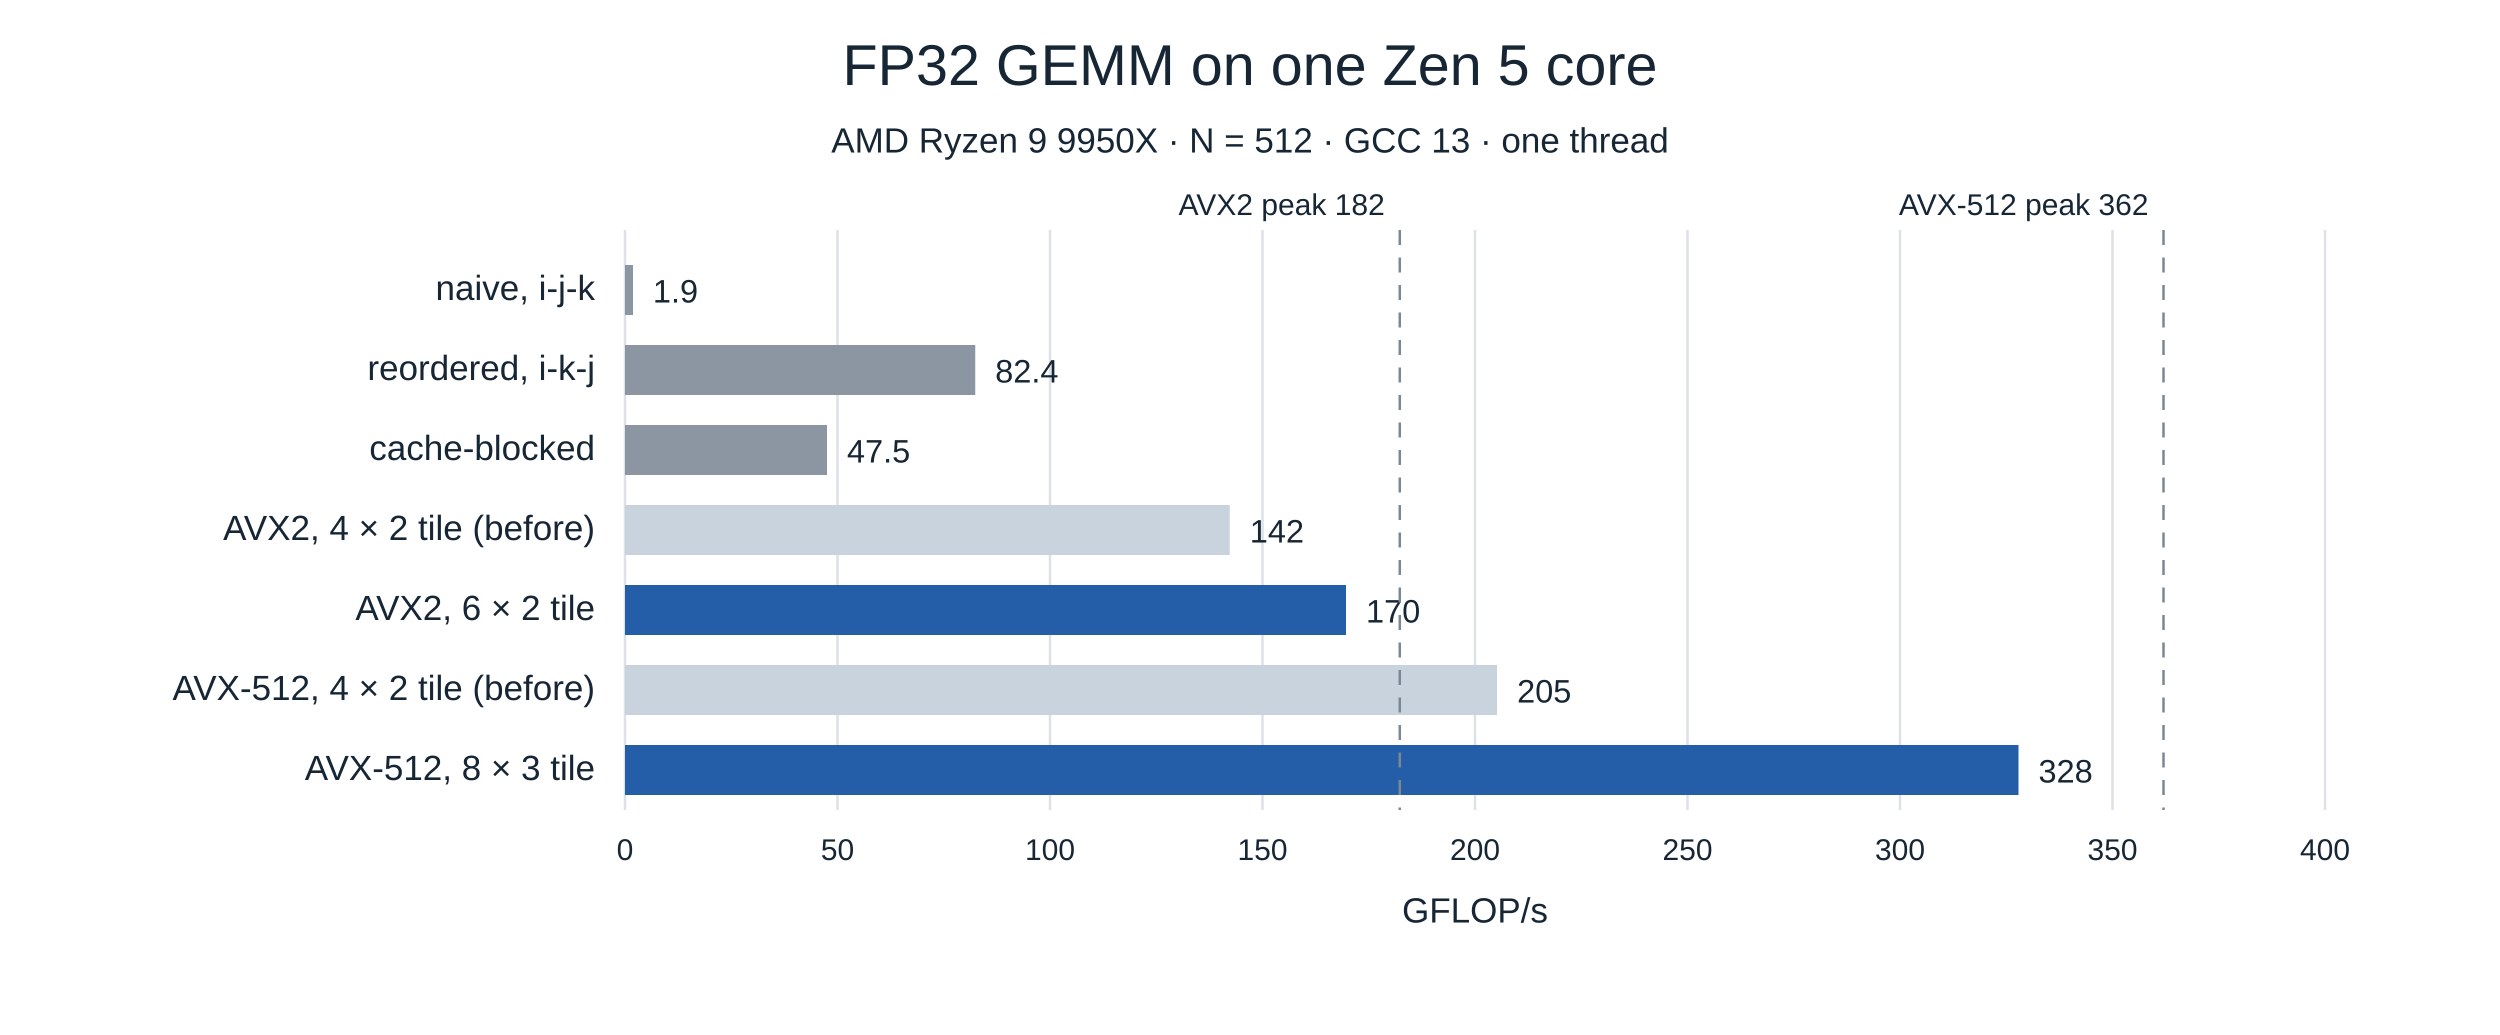
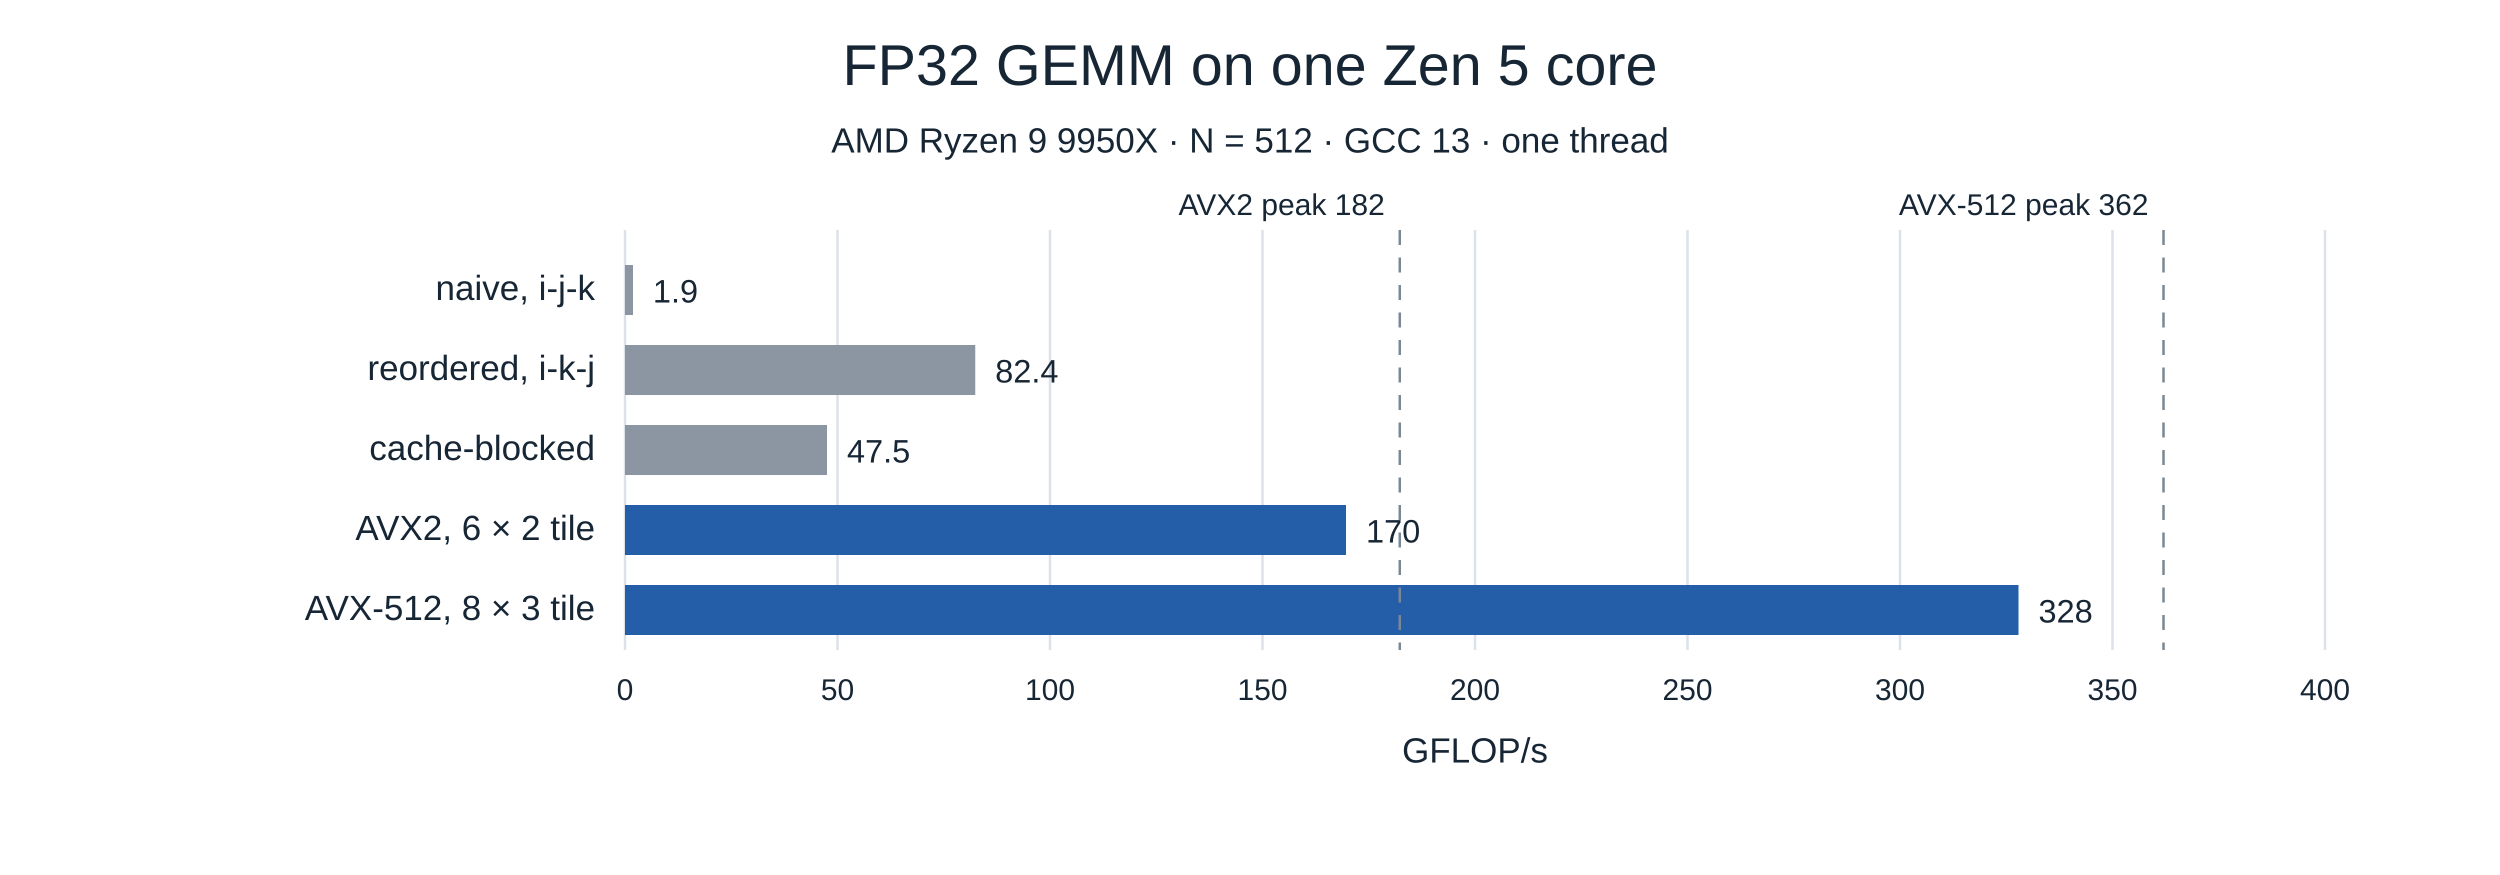
- <svg xmlns="http://www.w3.org/2000/svg" width="1000" height="414" viewBox="0 0 1000 414" role="img">
-   <rect width="1000" height="414" fill="white" />
+ <svg xmlns="http://www.w3.org/2000/svg" width="1000" height="350" viewBox="0 0 1000 350" role="img">
+   <rect width="1000" height="350" fill="white" />
  <g font-family="Arial, sans-serif" fill="#172635">
    <text x="500" y="34" font-size="23" text-anchor="middle">FP32 GEMM on one Zen 5 core</text>
    <text x="500" y="61" font-size="14" text-anchor="middle">AMD Ryzen 9 9950X · N = 512 · GCC 13 · one thread</text>
-     <path d="M 250.0 92 V 324" stroke="#dce2e8" />
-     <text x="250.0" y="344" font-size="12" text-anchor="middle">0</text>
-     <path d="M 335.0 92 V 324" stroke="#dce2e8" />
-     <text x="335.0" y="344" font-size="12" text-anchor="middle">50</text>
-     <path d="M 420.0 92 V 324" stroke="#dce2e8" />
-     <text x="420.0" y="344" font-size="12" text-anchor="middle">100</text>
-     <path d="M 505.0 92 V 324" stroke="#dce2e8" />
-     <text x="505.0" y="344" font-size="12" text-anchor="middle">150</text>
-     <path d="M 590.0 92 V 324" stroke="#dce2e8" />
-     <text x="590.0" y="344" font-size="12" text-anchor="middle">200</text>
-     <path d="M 675.0 92 V 324" stroke="#dce2e8" />
-     <text x="675.0" y="344" font-size="12" text-anchor="middle">250</text>
-     <path d="M 760.0 92 V 324" stroke="#dce2e8" />
-     <text x="760.0" y="344" font-size="12" text-anchor="middle">300</text>
-     <path d="M 845.0 92 V 324" stroke="#dce2e8" />
-     <text x="845.0" y="344" font-size="12" text-anchor="middle">350</text>
-     <path d="M 930.0 92 V 324" stroke="#dce2e8" />
-     <text x="930.0" y="344" font-size="12" text-anchor="middle">400</text>
+     <path d="M 250.0 92 V 260" stroke="#dce2e8" />
+     <text x="250.0" y="280" font-size="12" text-anchor="middle">0</text>
+     <path d="M 335.0 92 V 260" stroke="#dce2e8" />
+     <text x="335.0" y="280" font-size="12" text-anchor="middle">50</text>
+     <path d="M 420.0 92 V 260" stroke="#dce2e8" />
+     <text x="420.0" y="280" font-size="12" text-anchor="middle">100</text>
+     <path d="M 505.0 92 V 260" stroke="#dce2e8" />
+     <text x="505.0" y="280" font-size="12" text-anchor="middle">150</text>
+     <path d="M 590.0 92 V 260" stroke="#dce2e8" />
+     <text x="590.0" y="280" font-size="12" text-anchor="middle">200</text>
+     <path d="M 675.0 92 V 260" stroke="#dce2e8" />
+     <text x="675.0" y="280" font-size="12" text-anchor="middle">250</text>
+     <path d="M 760.0 92 V 260" stroke="#dce2e8" />
+     <text x="760.0" y="280" font-size="12" text-anchor="middle">300</text>
+     <path d="M 845.0 92 V 260" stroke="#dce2e8" />
+     <text x="845.0" y="280" font-size="12" text-anchor="middle">350</text>
+     <path d="M 930.0 92 V 260" stroke="#dce2e8" />
+     <text x="930.0" y="280" font-size="12" text-anchor="middle">400</text>
    <text x="238" y="120" font-size="14" text-anchor="end">naive, i-j-k</text>
    <rect x="250" y="106" width="3.2" height="20" fill="#8c96a3" />
    <text x="261.162" y="121" font-size="13" text-anchor="start">1.9</text>
    <text x="238" y="152" font-size="14" text-anchor="end">reordered, i-k-j</text>
    <rect x="250" y="138" width="140.1" height="20" fill="#8c96a3" />
    <text x="398.08" y="153" font-size="13" text-anchor="start">82.4</text>
    <text x="238" y="184" font-size="14" text-anchor="end">cache-blocked</text>
    <rect x="250" y="170" width="80.8" height="20" fill="#8c96a3" />
    <text x="338.784" y="185" font-size="13" text-anchor="start">47.5</text>
-     <text x="238" y="216" font-size="14" text-anchor="end">AVX2, 4 × 2 tile (before)</text>
-     <rect x="250" y="202" width="241.9" height="20" fill="#c9d3de" />
-     <text x="499.91" y="217" font-size="13" text-anchor="start">142</text>
-     <text x="238" y="248" font-size="14" text-anchor="end">AVX2, 6 × 2 tile</text>
-     <rect x="250" y="234" width="288.4" height="20" fill="#245ea8" />
-     <text x="546.405" y="249" font-size="13" text-anchor="start">170</text>
-     <text x="238" y="280" font-size="14" text-anchor="end">AVX-512, 4 × 2 tile (before)</text>
-     <rect x="250" y="266" width="348.8" height="20" fill="#c9d3de" />
-     <text x="606.84" y="281" font-size="13" text-anchor="start">205</text>
-     <text x="238" y="312" font-size="14" text-anchor="end">AVX-512, 8 × 3 tile</text>
-     <rect x="250" y="298" width="557.4" height="20" fill="#245ea8" />
-     <text x="815.396" y="313" font-size="13" text-anchor="start">328</text>
-     <path d="M 559.91 92 V 324" stroke="#7a8794" stroke-dasharray="6 5" />
+     <text x="238" y="216" font-size="14" text-anchor="end">AVX2, 6 × 2 tile</text>
+     <rect x="250" y="202" width="288.4" height="20" fill="#245ea8" />
+     <text x="546.405" y="217" font-size="13" text-anchor="start">170</text>
+     <text x="238" y="248" font-size="14" text-anchor="end">AVX-512, 8 × 3 tile</text>
+     <rect x="250" y="234" width="557.4" height="20" fill="#245ea8" />
+     <text x="815.396" y="249" font-size="13" text-anchor="start">328</text>
+     <path d="M 559.91 92 V 260" stroke="#7a8794" stroke-dasharray="6 5" />
    <text x="553.91" y="86" font-size="12" text-anchor="end">AVX2 peak 182</text>
-     <path d="M 865.4 92 V 324" stroke="#7a8794" stroke-dasharray="6 5" />
+     <path d="M 865.4 92 V 260" stroke="#7a8794" stroke-dasharray="6 5" />
    <text x="859.4" y="86" font-size="12" text-anchor="end">AVX-512 peak 362</text>
-     <text x="590.0" y="369" font-size="14" text-anchor="middle">GFLOP/s</text>
+     <text x="590.0" y="305" font-size="14" text-anchor="middle">GFLOP/s</text>
  </g>
</svg>
